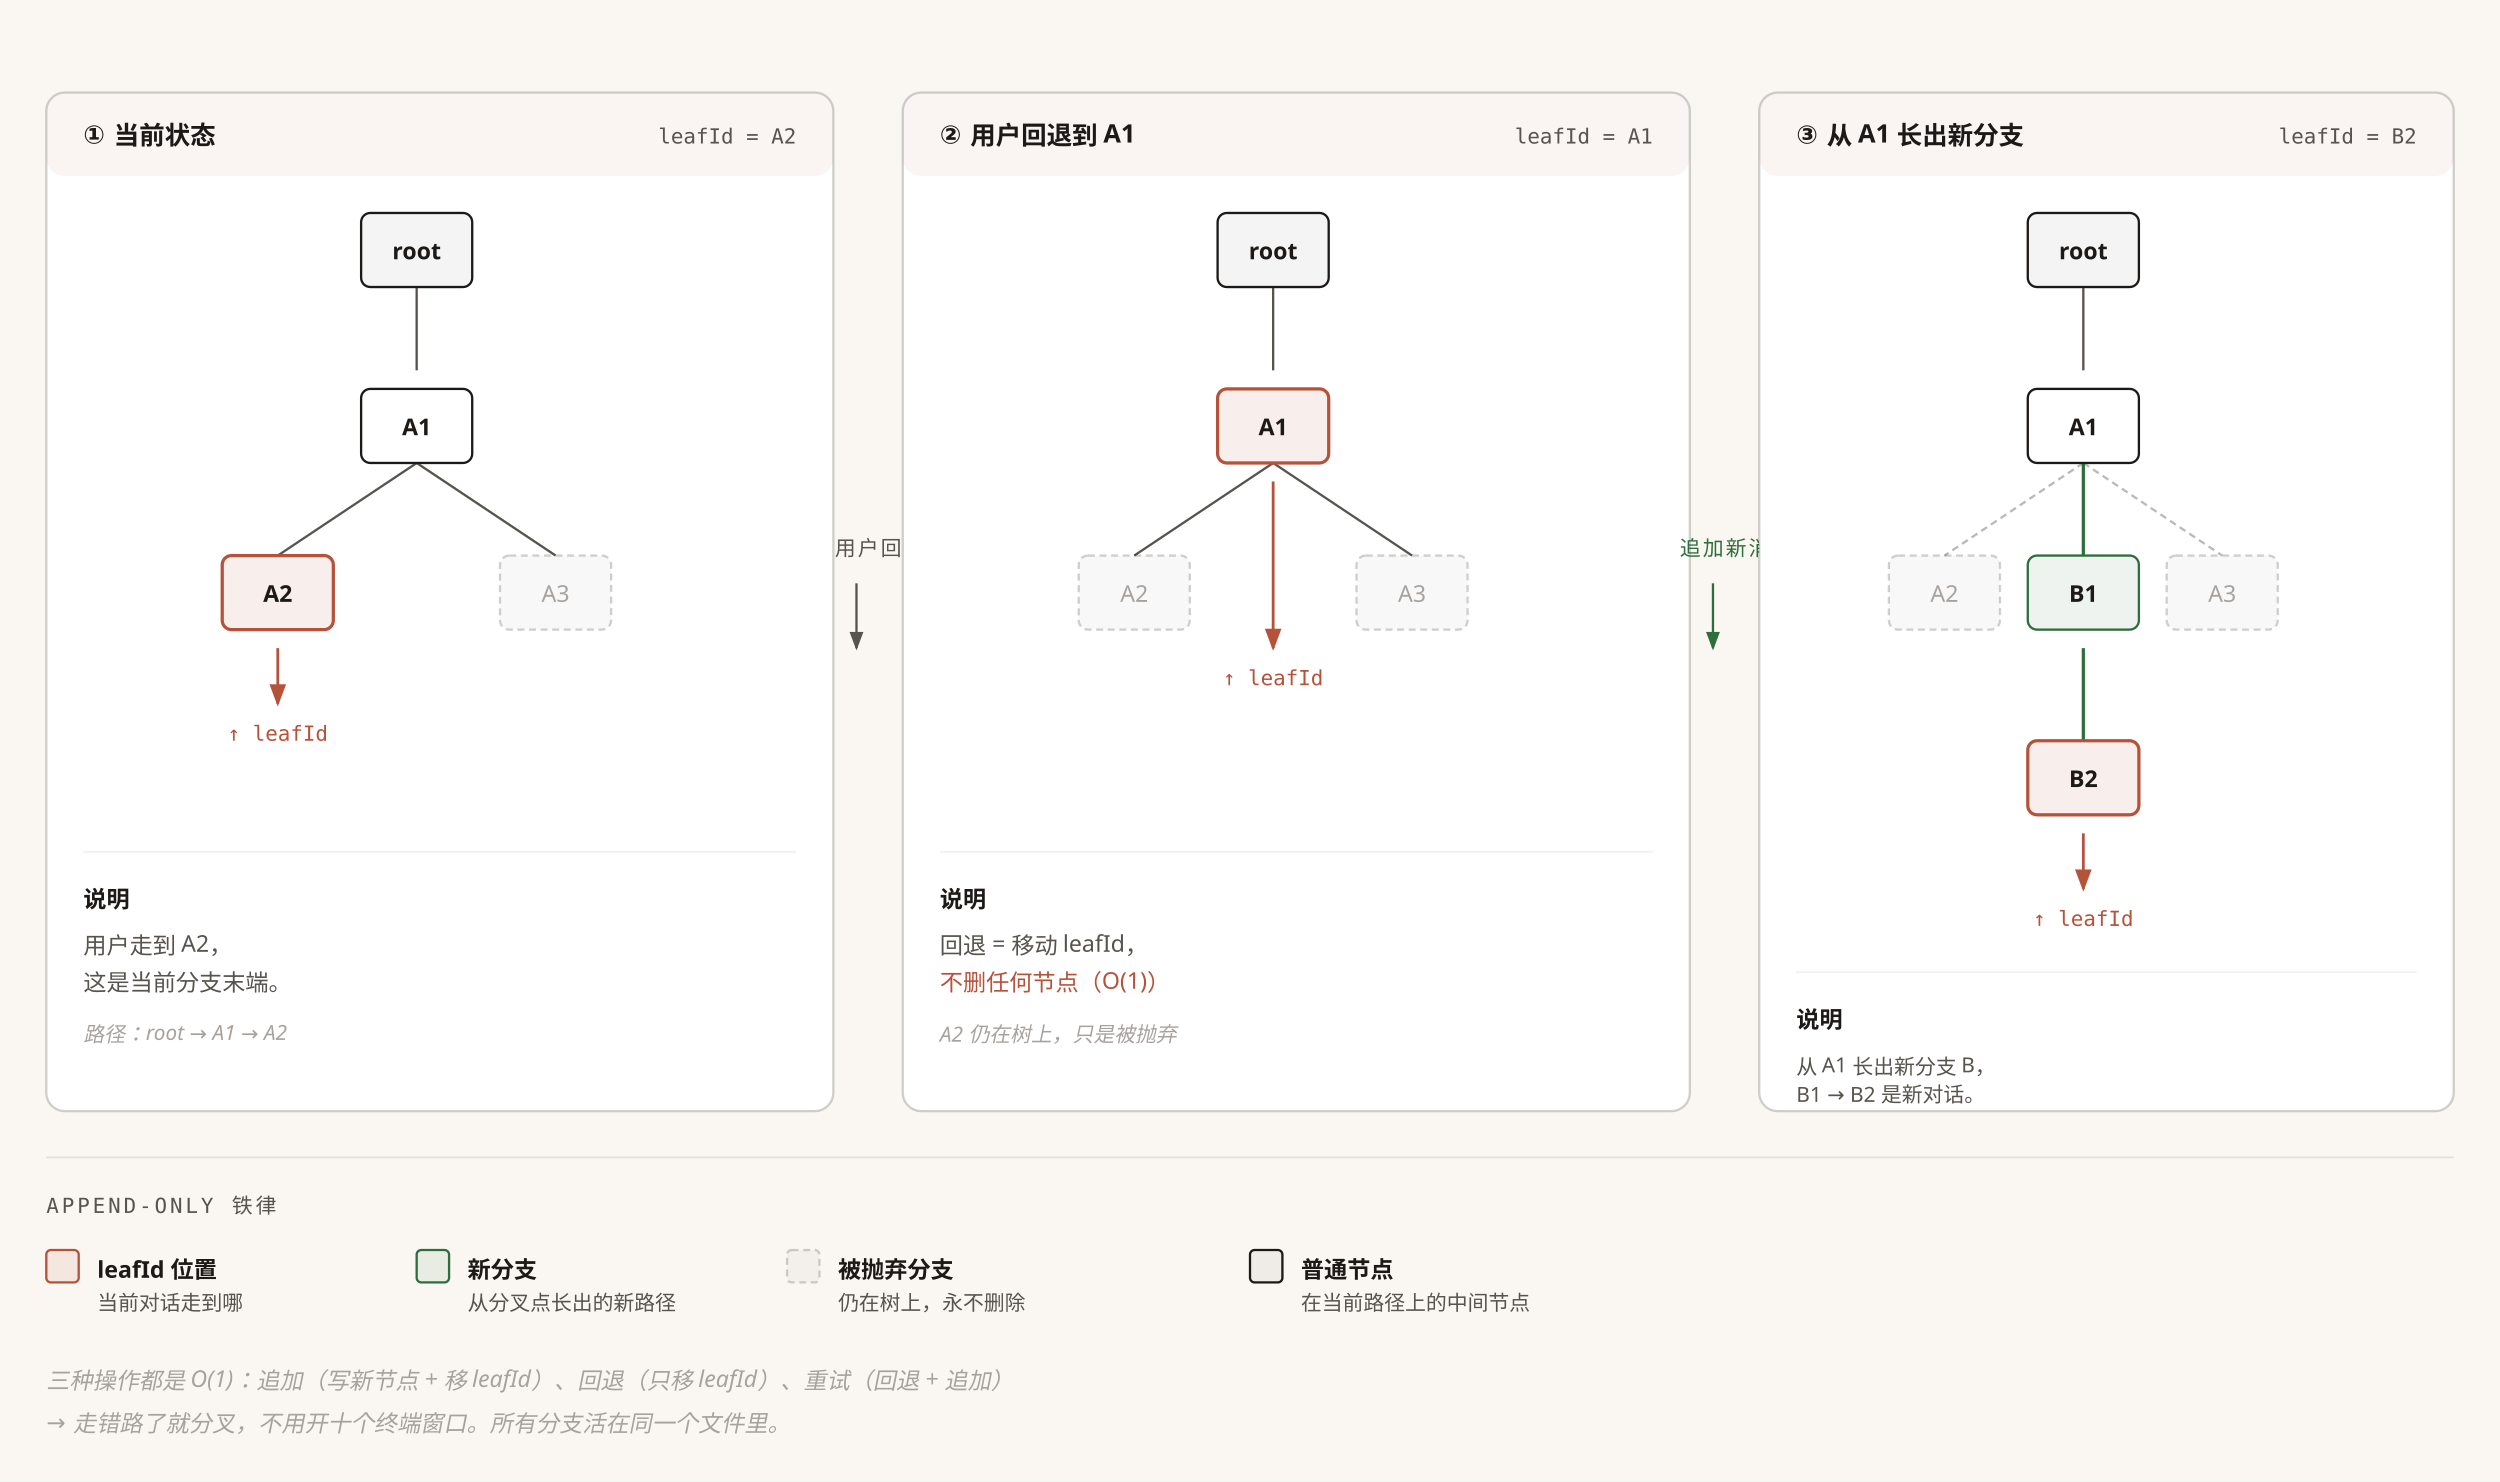
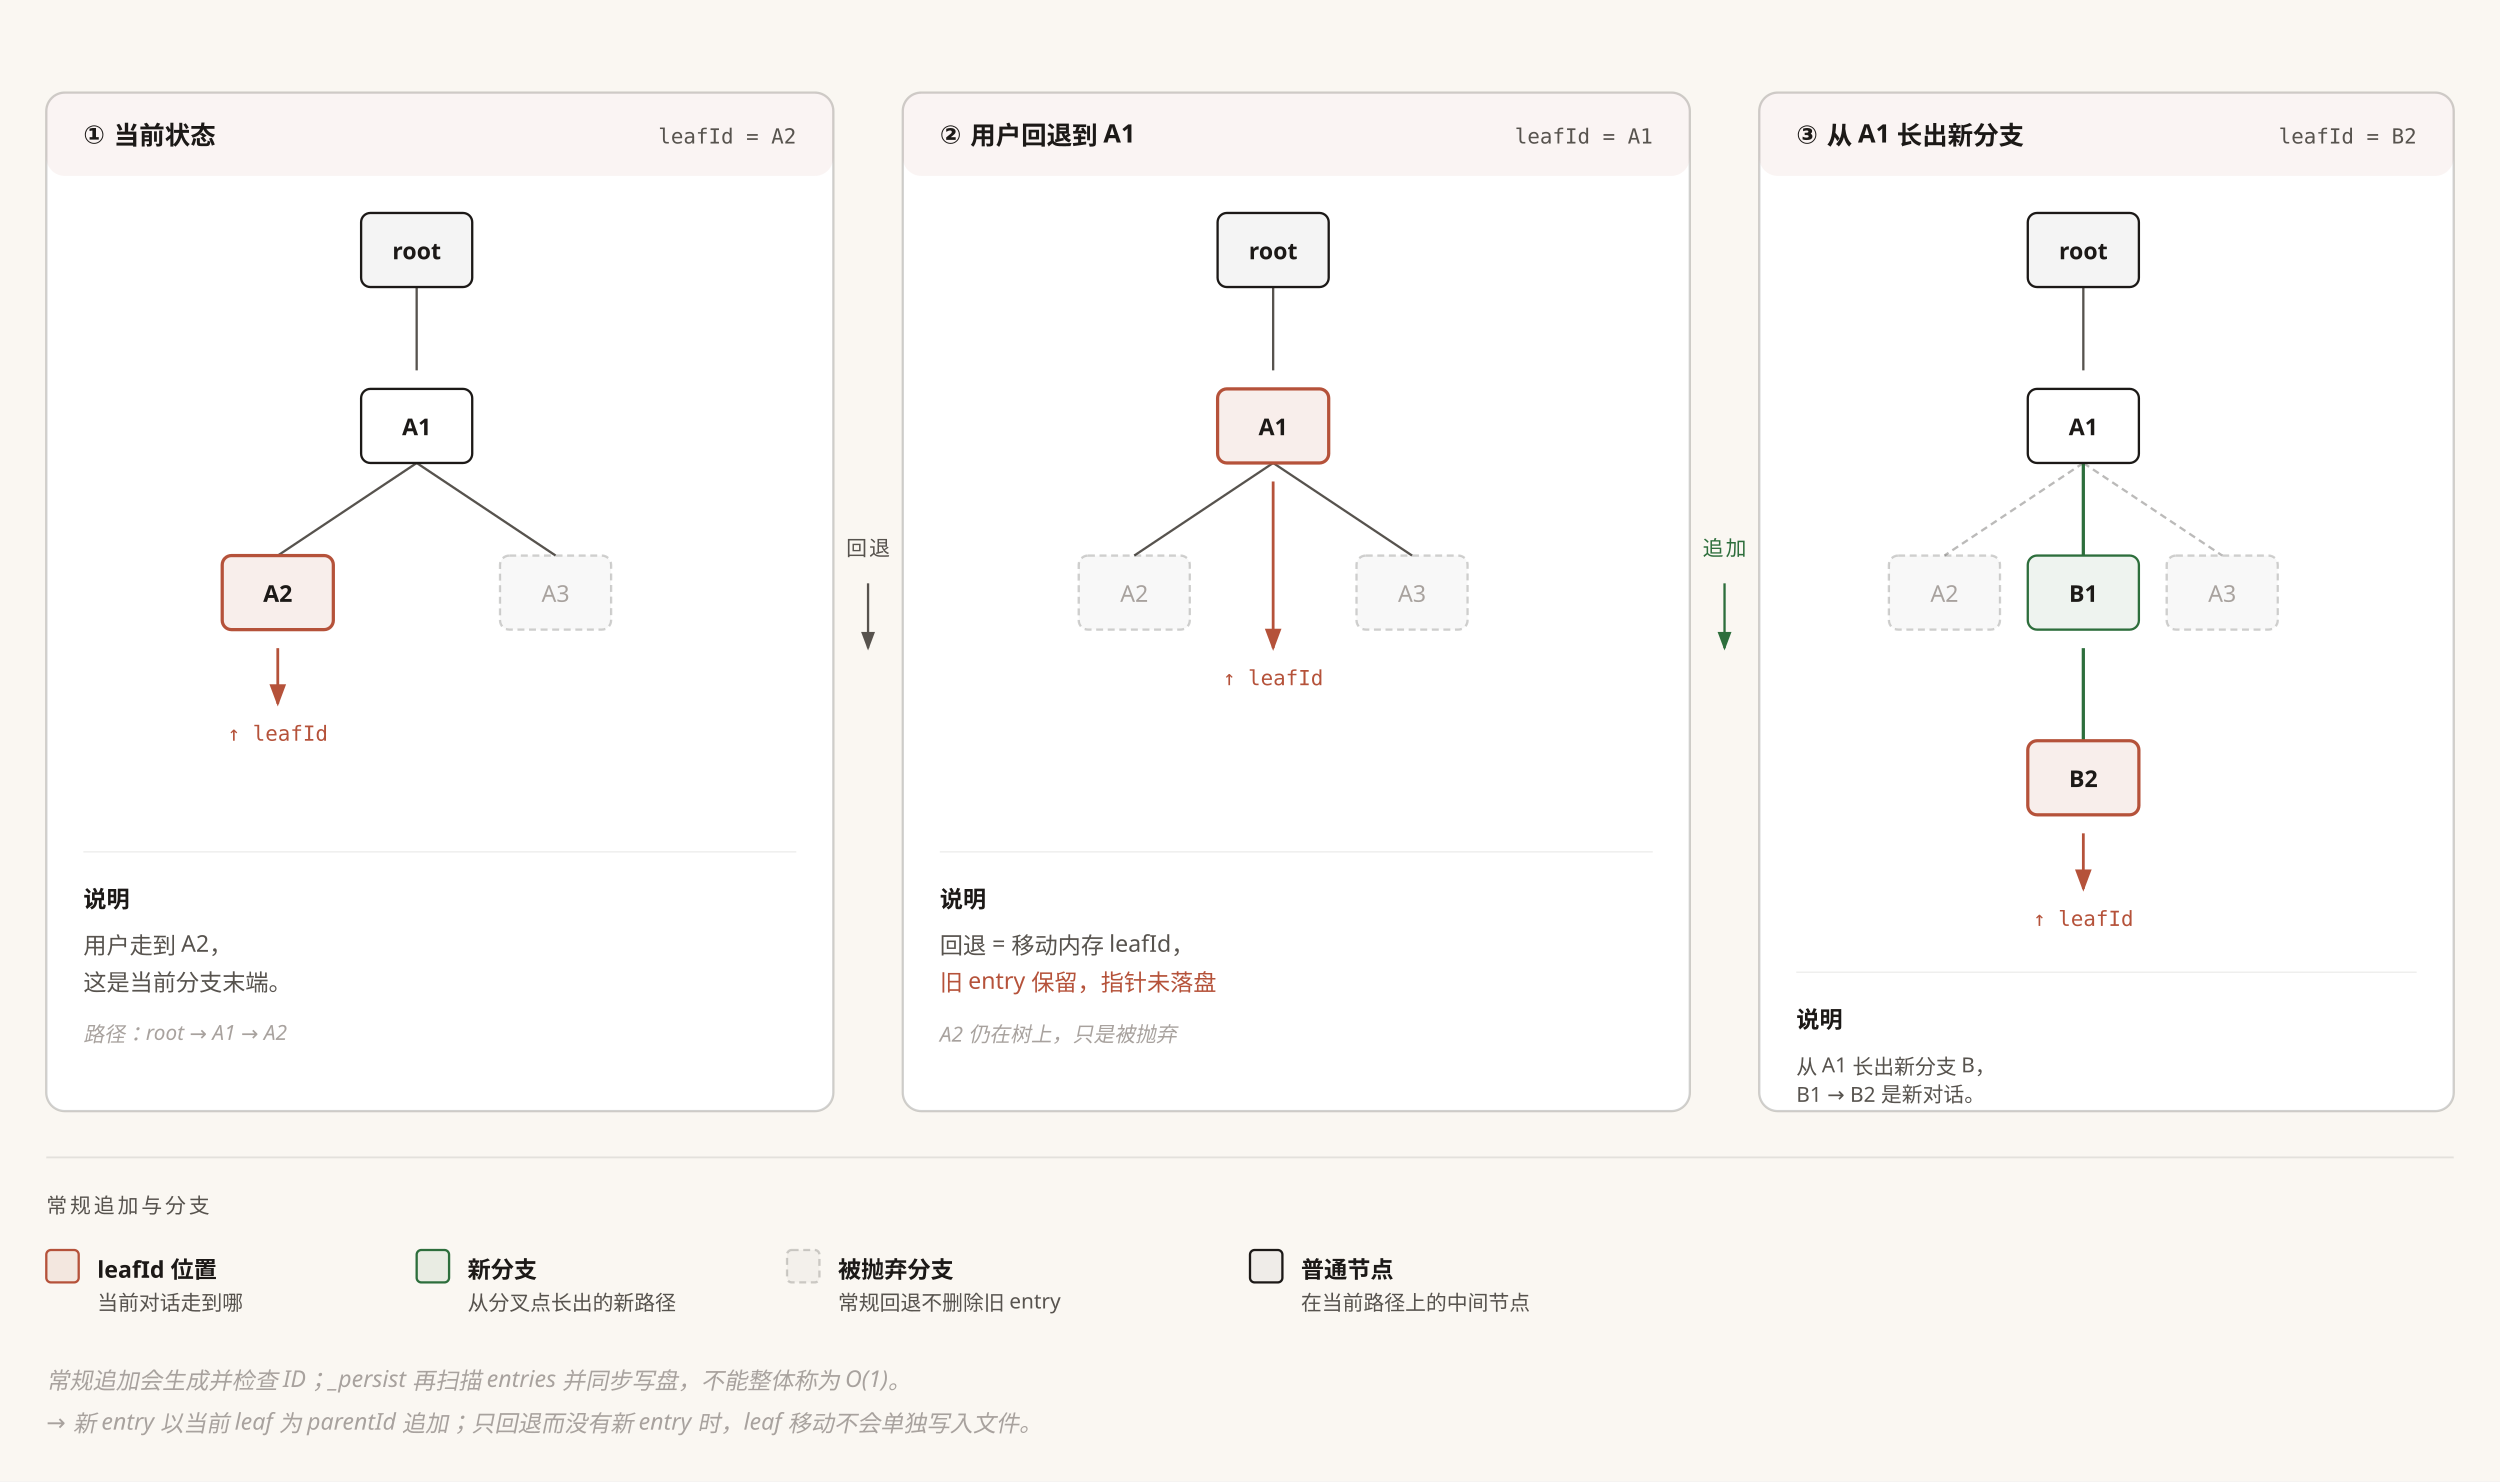
<svg xmlns="http://www.w3.org/2000/svg" viewBox="0 0 1080 640">
  <defs>
    <marker id="arrow" markerWidth="8" markerHeight="6" refX="7" refY="3" orient="auto">
      <polygon points="0 0, 8 3, 0 6" fill="#57534e" />
    </marker>
    <marker id="arrow-green" markerWidth="8" markerHeight="6" refX="7" refY="3" orient="auto">
      <polygon points="0 0, 8 3, 0 6" fill="#2d6e3c" />
    </marker>
    <marker id="arrow-accent" markerWidth="8" markerHeight="6" refX="7" refY="3" orient="auto">
      <polygon points="0 0, 8 3, 0 6" fill="#b5523a" />
    </marker>
  </defs>
  <rect width="1080" height="640" fill="#faf7f2" />
  <g>
    <rect x="20" y="40" width="340" height="440" rx="8" fill="#ffffff" stroke="rgba(28,25,23,0.20)" stroke-width="1" />
    <rect x="20" y="40" width="340" height="36" rx="8" fill="rgba(181,82,58,0.06)" />
    <text x="36" y="62" fill="#1c1917" font-size="11" font-weight="600" font-family="'Geist', sans-serif">① 当前状态</text>
    <text x="344" y="62" fill="#57534e" font-size="9" font-family="'Geist Mono', monospace" text-anchor="end">leafId = A2</text>
    <line x1="180" y1="124" x2="180" y2="160" stroke="#57534e" stroke-width="1" />
    <line x1="180" y1="200" x2="120" y2="240" stroke="#57534e" stroke-width="1" />
    <line x1="180" y1="200" x2="240" y2="240" stroke="#57534e" stroke-width="1" />
    <rect x="156" y="92" width="48" height="32" rx="4" fill="rgba(28,25,23,0.05)" stroke="#1c1917" stroke-width="1" />
    <text x="180" y="112" fill="#1c1917" font-size="10" font-weight="600" font-family="'Geist', sans-serif" text-anchor="middle">root</text>
    <rect x="156" y="168" width="48" height="32" rx="4" fill="#ffffff" stroke="#1c1917" stroke-width="1" />
    <text x="180" y="188" fill="#1c1917" font-size="10" font-weight="600" font-family="'Geist', sans-serif" text-anchor="middle">A1</text>
    <rect x="96" y="240" width="48" height="32" rx="4" fill="rgba(181,82,58,0.10)" stroke="#b5523a" stroke-width="1.4" />
    <text x="120" y="260" fill="#1c1917" font-size="10" font-weight="600" font-family="'Geist', sans-serif" text-anchor="middle">A2</text>
    <line x1="120" y1="280" x2="120" y2="304" stroke="#b5523a" stroke-width="1.2" marker-end="url(#arrow-accent)" />
    <text x="120" y="320" fill="#b5523a" font-size="9" font-family="'Geist Mono', monospace" text-anchor="middle">↑ leafId</text>
    <rect x="216" y="240" width="48" height="32" rx="4" fill="rgba(28,25,23,0.03)" stroke="rgba(28,25,23,0.20)" stroke-width="1" stroke-dasharray="3,2" />
    <text x="240" y="260" fill="#a8a29e" font-size="10" font-family="'Geist', sans-serif" text-anchor="middle">A3</text>
    <line x1="36" y1="368" x2="344" y2="368" stroke="rgba(28,25,23,0.08)" stroke-width="0.6" />
    <text x="36" y="392" fill="#1c1917" font-size="10" font-weight="600" font-family="'Geist', sans-serif">说明</text>
    <text x="36" y="412" fill="#57534e" font-size="10" font-family="'Geist', sans-serif">用户走到 A2，</text>
    <text x="36" y="428" fill="#57534e" font-size="10" font-family="'Geist', sans-serif">这是当前分支末端。</text>
    <text x="36" y="450" fill="#a8a29e" font-size="9" font-family="'Geist', sans-serif" font-style="italic">
        路径：root → A1 → A2
      </text>
  </g>
-   <text x="380" y="240" fill="#57534e" font-size="9" font-family="'Geist Mono', monospace" letter-spacing="0.10em" text-anchor="middle">用户回退</text>
-   <line x1="370" y1="252" x2="370" y2="280" stroke="#57534e" stroke-width="1" marker-end="url(#arrow)" />
+   <text x="375" y="240" fill="#57534e" font-size="9" font-family="'Geist Mono', monospace" letter-spacing="0.10em" text-anchor="middle">回退</text>
+   <line x1="375" y1="252" x2="375" y2="280" stroke="#57534e" stroke-width="1" marker-end="url(#arrow)" />
  <g>
    <rect x="390" y="40" width="340" height="440" rx="8" fill="#ffffff" stroke="rgba(28,25,23,0.20)" stroke-width="1" />
    <rect x="390" y="40" width="340" height="36" rx="8" fill="rgba(181,82,58,0.06)" />
    <text x="406" y="62" fill="#1c1917" font-size="11" font-weight="600" font-family="'Geist', sans-serif">② 用户回退到 A1</text>
    <text x="714" y="62" fill="#57534e" font-size="9" font-family="'Geist Mono', monospace" text-anchor="end">leafId = A1</text>
    <line x1="550" y1="124" x2="550" y2="160" stroke="#57534e" stroke-width="1" />
    <line x1="550" y1="200" x2="490" y2="240" stroke="#57534e" stroke-width="1" />
    <line x1="550" y1="200" x2="610" y2="240" stroke="#57534e" stroke-width="1" />
    <rect x="526" y="92" width="48" height="32" rx="4" fill="rgba(28,25,23,0.05)" stroke="#1c1917" stroke-width="1" />
    <text x="550" y="112" fill="#1c1917" font-size="10" font-weight="600" font-family="'Geist', sans-serif" text-anchor="middle">root</text>
    <rect x="526" y="168" width="48" height="32" rx="4" fill="rgba(181,82,58,0.10)" stroke="#b5523a" stroke-width="1.4" />
    <text x="550" y="188" fill="#1c1917" font-size="10" font-weight="600" font-family="'Geist', sans-serif" text-anchor="middle">A1</text>
    <line x1="550" y1="208" x2="550" y2="280" stroke="#b5523a" stroke-width="1.2" marker-end="url(#arrow-accent)" />
    <text x="550" y="296" fill="#b5523a" font-size="9" font-family="'Geist Mono', monospace" text-anchor="middle">↑ leafId</text>
    <rect x="466" y="240" width="48" height="32" rx="4" fill="rgba(28,25,23,0.03)" stroke="rgba(28,25,23,0.20)" stroke-width="1" stroke-dasharray="3,2" />
    <text x="490" y="260" fill="#a8a29e" font-size="10" font-family="'Geist', sans-serif" text-anchor="middle">A2</text>
    <rect x="586" y="240" width="48" height="32" rx="4" fill="rgba(28,25,23,0.03)" stroke="rgba(28,25,23,0.20)" stroke-width="1" stroke-dasharray="3,2" />
    <text x="610" y="260" fill="#a8a29e" font-size="10" font-family="'Geist', sans-serif" text-anchor="middle">A3</text>
    <line x1="406" y1="368" x2="714" y2="368" stroke="rgba(28,25,23,0.08)" stroke-width="0.6" />
    <text x="406" y="392" fill="#1c1917" font-size="10" font-weight="600" font-family="'Geist', sans-serif">说明</text>
-     <text x="406" y="412" fill="#57534e" font-size="10" font-family="'Geist', sans-serif">回退 = 移动 leafId，</text>
-     <text x="406" y="428" fill="#b5523a" font-size="10" font-family="'Geist', sans-serif">不删任何节点（O(1)）</text>
+     <text x="406" y="412" fill="#57534e" font-size="10" font-family="'Geist', sans-serif">回退 = 移动内存 leafId，</text>
+     <text x="406" y="428" fill="#b5523a" font-size="10" font-family="'Geist', sans-serif">旧 entry 保留，指针未落盘</text>
    <text x="406" y="450" fill="#a8a29e" font-size="9" font-family="'Geist', sans-serif" font-style="italic">
        A2 仍在树上，只是被抛弃
      </text>
  </g>
-   <text x="750" y="240" fill="#2d6e3c" font-size="9" font-family="'Geist Mono', monospace" letter-spacing="0.10em" text-anchor="middle">追加新消息</text>
-   <line x1="740" y1="252" x2="740" y2="280" stroke="#2d6e3c" stroke-width="1" marker-end="url(#arrow-green)" />
+   <text x="745" y="240" fill="#2d6e3c" font-size="9" font-family="'Geist Mono', monospace" letter-spacing="0.10em" text-anchor="middle">追加</text>
+   <line x1="745" y1="252" x2="745" y2="280" stroke="#2d6e3c" stroke-width="1" marker-end="url(#arrow-green)" />
  <g>
    <rect x="760" y="40" width="300" height="440" rx="8" fill="#ffffff" stroke="rgba(28,25,23,0.20)" stroke-width="1" />
    <rect x="760" y="40" width="300" height="36" rx="8" fill="rgba(181,82,58,0.06)" />
    <text x="776" y="62" fill="#1c1917" font-size="11" font-weight="600" font-family="'Geist', sans-serif">③ 从 A1 长出新分支</text>
    <text x="1044" y="62" fill="#57534e" font-size="9" font-family="'Geist Mono', monospace" text-anchor="end">leafId = B2</text>
    <line x1="900" y1="124" x2="900" y2="160" stroke="#57534e" stroke-width="1" />
    <line x1="900" y1="200" x2="840" y2="240" stroke="rgba(28,25,23,0.30)" stroke-width="1" stroke-dasharray="3,2" />
    <line x1="900" y1="200" x2="960" y2="240" stroke="rgba(28,25,23,0.30)" stroke-width="1" stroke-dasharray="3,2" />
    <line x1="900" y1="200" x2="900" y2="240" stroke="#2d6e3c" stroke-width="1.4" />
    <line x1="900" y1="280" x2="900" y2="320" stroke="#2d6e3c" stroke-width="1.4" />
    <rect x="876" y="92" width="48" height="32" rx="4" fill="rgba(28,25,23,0.05)" stroke="#1c1917" stroke-width="1" />
    <text x="900" y="112" fill="#1c1917" font-size="10" font-weight="600" font-family="'Geist', sans-serif" text-anchor="middle">root</text>
    <rect x="876" y="168" width="48" height="32" rx="4" fill="#ffffff" stroke="#1c1917" stroke-width="1" />
    <text x="900" y="188" fill="#1c1917" font-size="10" font-weight="600" font-family="'Geist', sans-serif" text-anchor="middle">A1</text>
    <rect x="816" y="240" width="48" height="32" rx="4" fill="rgba(28,25,23,0.03)" stroke="rgba(28,25,23,0.20)" stroke-width="1" stroke-dasharray="3,2" />
    <text x="840" y="260" fill="#a8a29e" font-size="10" font-family="'Geist', sans-serif" text-anchor="middle">A2</text>
    <rect x="936" y="240" width="48" height="32" rx="4" fill="rgba(28,25,23,0.03)" stroke="rgba(28,25,23,0.20)" stroke-width="1" stroke-dasharray="3,2" />
    <text x="960" y="260" fill="#a8a29e" font-size="10" font-family="'Geist', sans-serif" text-anchor="middle">A3</text>
    <rect x="876" y="240" width="48" height="32" rx="4" fill="rgba(45,110,60,0.08)" stroke="#2d6e3c" stroke-width="1" />
    <text x="900" y="260" fill="#1c1917" font-size="10" font-weight="600" font-family="'Geist', sans-serif" text-anchor="middle">B1</text>
    <rect x="876" y="320" width="48" height="32" rx="4" fill="rgba(181,82,58,0.10)" stroke="#b5523a" stroke-width="1.4" />
    <text x="900" y="340" fill="#1c1917" font-size="10" font-weight="600" font-family="'Geist', sans-serif" text-anchor="middle">B2</text>
    <line x1="900" y1="360" x2="900" y2="384" stroke="#b5523a" stroke-width="1.2" marker-end="url(#arrow-accent)" />
    <text x="900" y="400" fill="#b5523a" font-size="9" font-family="'Geist Mono', monospace" text-anchor="middle">↑ leafId</text>
    <line x1="776" y1="420" x2="1044" y2="420" stroke="rgba(28,25,23,0.08)" stroke-width="0.6" />
    <text x="776" y="444" fill="#1c1917" font-size="10" font-weight="600" font-family="'Geist', sans-serif">说明</text>
    <text x="776" y="464" fill="#57534e" font-size="9" font-family="'Geist', sans-serif">从 A1 长出新分支 B，</text>
    <text x="776" y="476" fill="#57534e" font-size="9" font-family="'Geist', sans-serif">B1 → B2 是新对话。</text>
  </g>
  <line x1="20" y1="500" x2="1060" y2="500" stroke="rgba(28,25,23,0.10)" stroke-width="0.8" />
-   <text x="20" y="524" fill="#57534e" font-size="9" font-family="'Geist Mono', monospace" letter-spacing="0.14em">APPEND-ONLY 铁律</text>
+   <text x="20" y="524" fill="#57534e" font-size="9" font-family="'Geist Mono', monospace" letter-spacing="0.14em">常规追加与分支</text>
  <g transform="translate(20, 540)">
    <rect x="0" y="0" width="14" height="14" rx="2" fill="rgba(181,82,58,0.10)" stroke="#b5523a" stroke-width="1" />
    <text x="22" y="12" fill="#1c1917" font-size="10" font-weight="600" font-family="'Geist', sans-serif">leafId 位置</text>
    <text x="22" y="26" fill="#57534e" font-size="9" font-family="'Geist', sans-serif">当前对话走到哪</text>
  </g>
  <g transform="translate(180, 540)">
    <rect x="0" y="0" width="14" height="14" rx="2" fill="rgba(45,110,60,0.08)" stroke="#2d6e3c" stroke-width="1" />
    <text x="22" y="12" fill="#1c1917" font-size="10" font-weight="600" font-family="'Geist', sans-serif">新分支</text>
    <text x="22" y="26" fill="#57534e" font-size="9" font-family="'Geist', sans-serif">从分叉点长出的新路径</text>
  </g>
  <g transform="translate(340, 540)">
    <rect x="0" y="0" width="14" height="14" rx="2" fill="rgba(28,25,23,0.03)" stroke="rgba(28,25,23,0.20)" stroke-width="1" stroke-dasharray="3,2" />
    <text x="22" y="12" fill="#1c1917" font-size="10" font-weight="600" font-family="'Geist', sans-serif">被抛弃分支</text>
-     <text x="22" y="26" fill="#57534e" font-size="9" font-family="'Geist', sans-serif">仍在树上，永不删除</text>
+     <text x="22" y="26" fill="#57534e" font-size="9" font-family="'Geist', sans-serif">常规回退不删除旧 entry</text>
  </g>
  <g transform="translate(540, 540)">
    <rect x="0" y="0" width="14" height="14" rx="2" fill="rgba(28,25,23,0.05)" stroke="#1c1917" stroke-width="1" />
    <text x="22" y="12" fill="#1c1917" font-size="10" font-weight="600" font-family="'Geist', sans-serif">普通节点</text>
    <text x="22" y="26" fill="#57534e" font-size="9" font-family="'Geist', sans-serif">在当前路径上的中间节点</text>
  </g>
  <text x="20" y="600" fill="#a8a29e" font-size="10" font-family="'Geist', sans-serif" font-style="italic">
-       三种操作都是 O(1)：追加（写新节点 + 移 leafId）、回退（只移 leafId）、重试（回退 + 追加）
+       常规追加会生成并检查 ID；_persist 再扫描 entries 并同步写盘，不能整体称为 O(1)。
    </text>
  <text x="20" y="618" fill="#a8a29e" font-size="10" font-family="'Geist', sans-serif" font-style="italic">
-       → 走错路了就分叉，不用开十个终端窗口。所有分支活在同一个文件里。
+       → 新 entry 以当前 leaf 为 parentId 追加；只回退而没有新 entry 时，leaf 移动不会单独写入文件。
    </text>
</svg>
